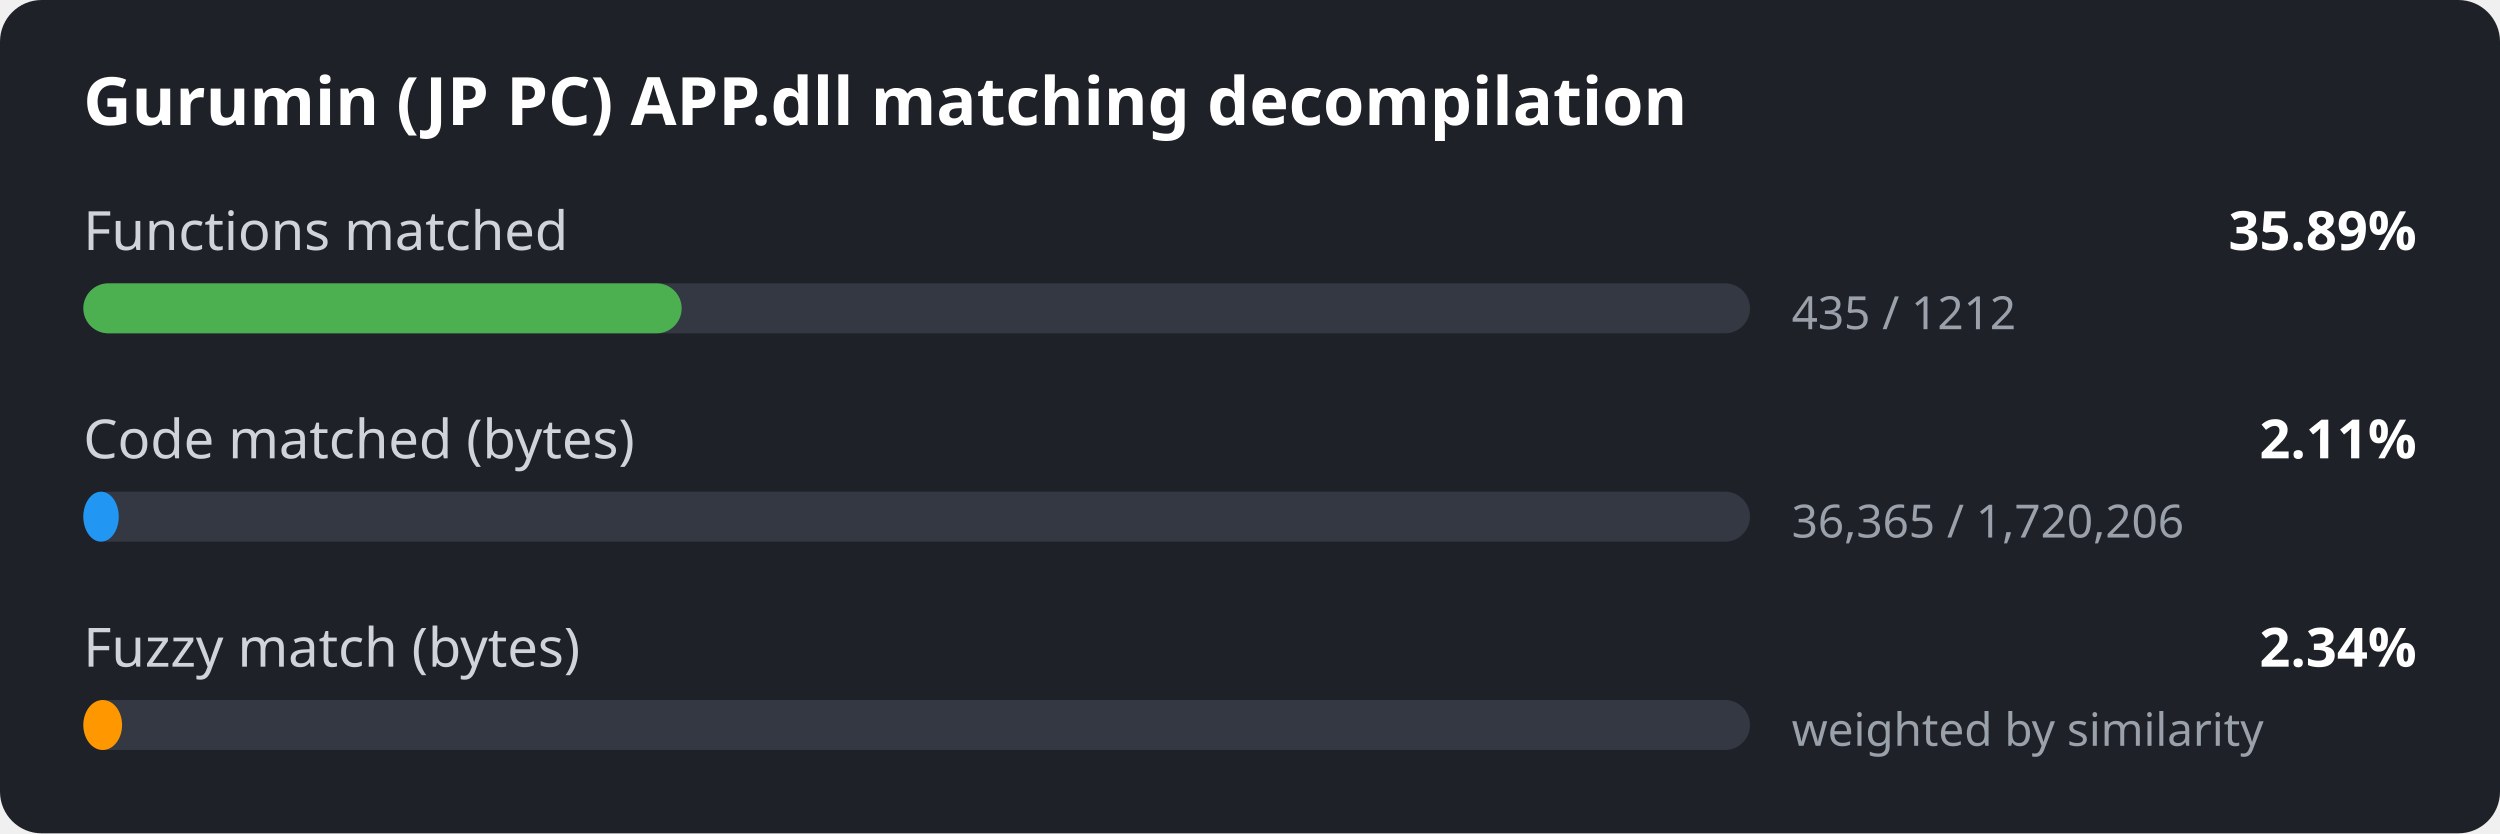
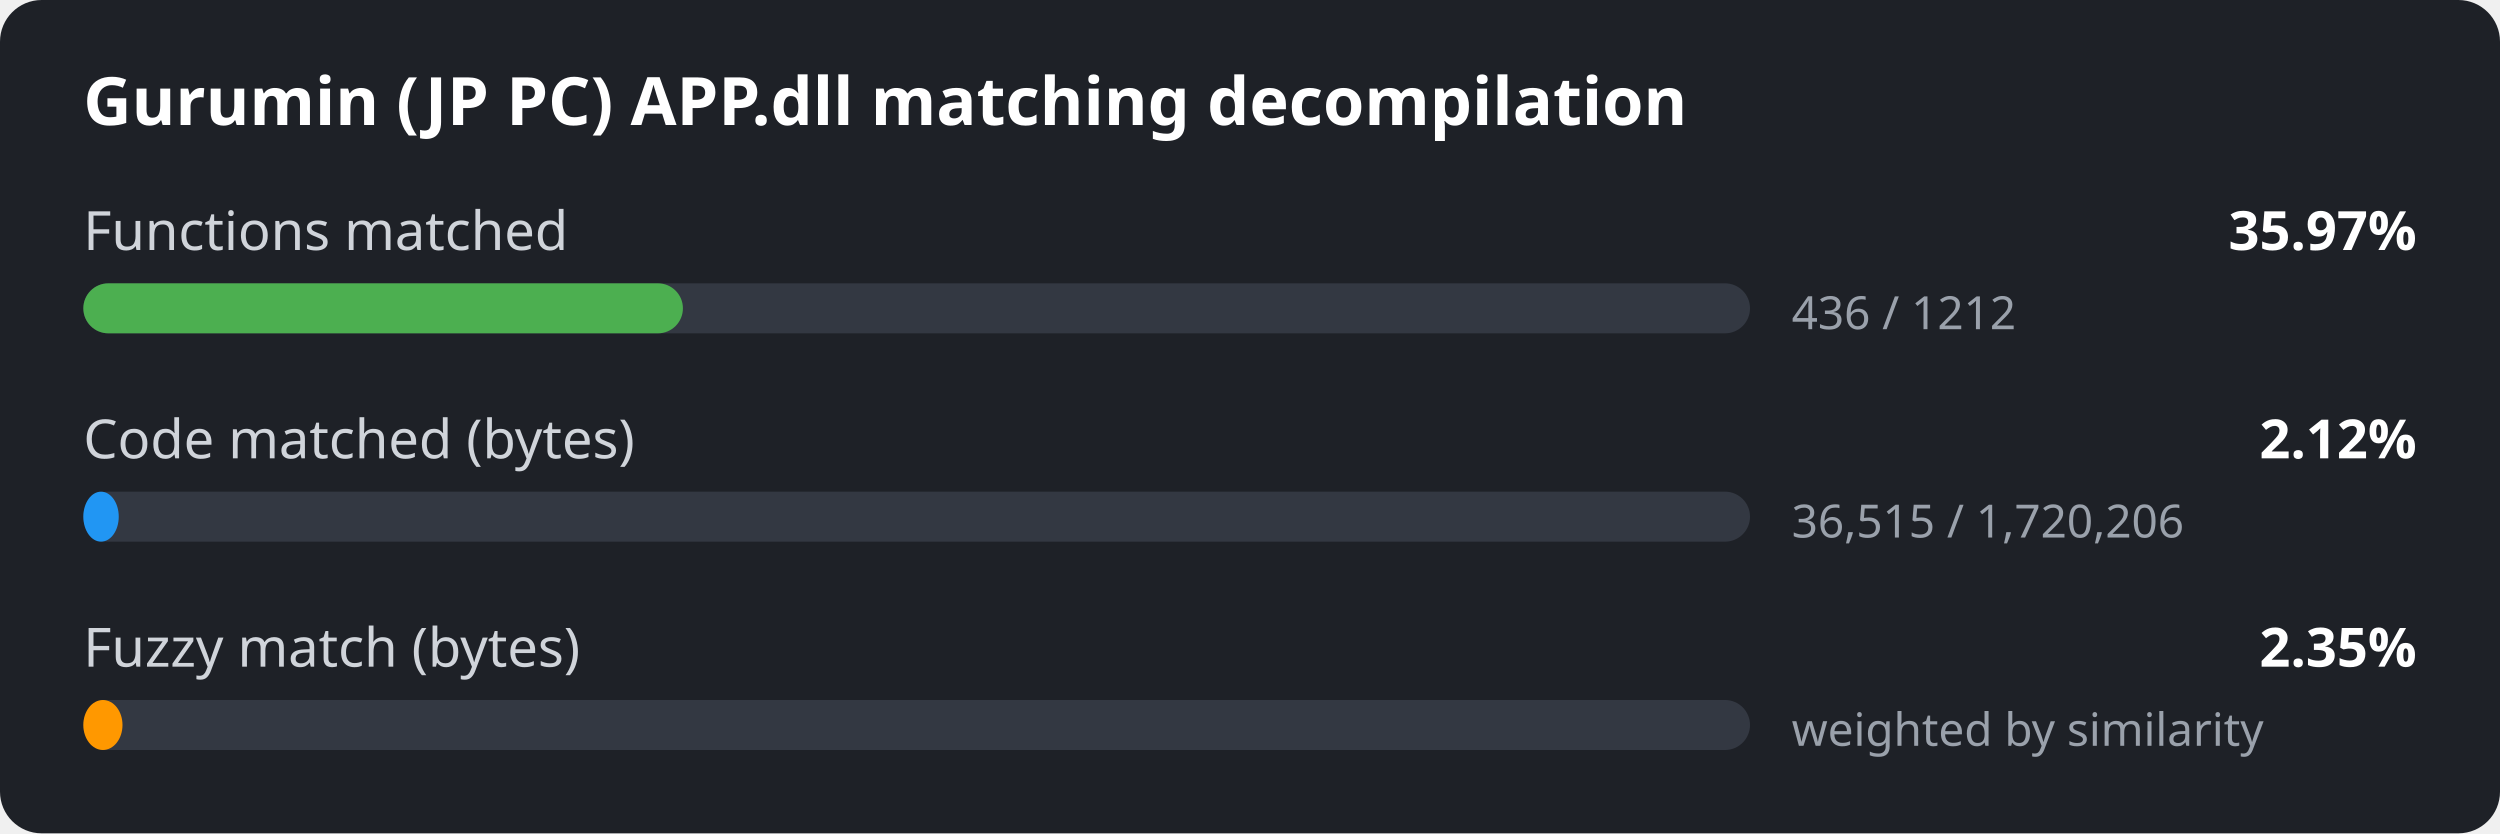
<svg xmlns="http://www.w3.org/2000/svg" width="600" height="200" viewBox="0 0 600 200">
  <style>
.bg { fill: #1e2127; }
.title { font: 600 16px sans-serif; fill: #ffffff; }
.label { font: 13px sans-serif; fill: #d0d4da; }
.value { font: 600 13px sans-serif; fill: #ffffff; }
.detail { font: 11px sans-serif; fill: #9aa1ab; }
.track { fill: #333842; }
</style>
  <rect width="600" height="200" rx="10" class="bg" />
  <text x="20" y="30" class="title">Gurumin (JP PC) APP.dll matching decompilation</text>
  <text x="20" y="60" class="label">Functions matched</text>
-   <text x="580" y="60" class="value" text-anchor="end">35.89%</text>
+   <text x="580" y="60" class="value" text-anchor="end">35.97%</text>
  <rect x="20" y="68" width="400" height="12" rx="6" class="track" />
-   <rect x="20" y="68" width="143.6" height="12" rx="6" fill="#4caf50" />
-   <text x="430" y="79" class="detail">435 / 1212</text>
+   <rect x="20" y="68" width="143.9" height="12" rx="6" fill="#4caf50" />
+   <text x="430" y="79" class="detail">436 / 1212</text>
  <text x="20" y="110" class="label">Code matched (bytes)</text>
-   <text x="580" y="110" class="value" text-anchor="end">2.11%</text>
+   <text x="580" y="110" class="value" text-anchor="end">2.12%</text>
  <rect x="20" y="118" width="400" height="12" rx="6" class="track" />
  <rect x="20" y="118" width="8.5" height="12" rx="6" fill="#2196f3" />
-   <text x="430" y="129" class="detail">36,365 / 1,720,206</text>
+   <text x="430" y="129" class="detail">36,515 / 1,720,206</text>
  <text x="20" y="160" class="label">Fuzzy match (bytes)</text>
-   <text x="580" y="160" class="value" text-anchor="end">2.34%</text>
+   <text x="580" y="160" class="value" text-anchor="end">2.35%</text>
  <rect x="20" y="168" width="400" height="12" rx="6" class="track" />
-   <rect x="20" y="168" width="9.3" height="12" rx="6" fill="#ff9800" />
+   <rect x="20" y="168" width="9.4" height="12" rx="6" fill="#ff9800" />
  <text x="430" y="179" class="detail">weighted by similarity</text>
</svg>
